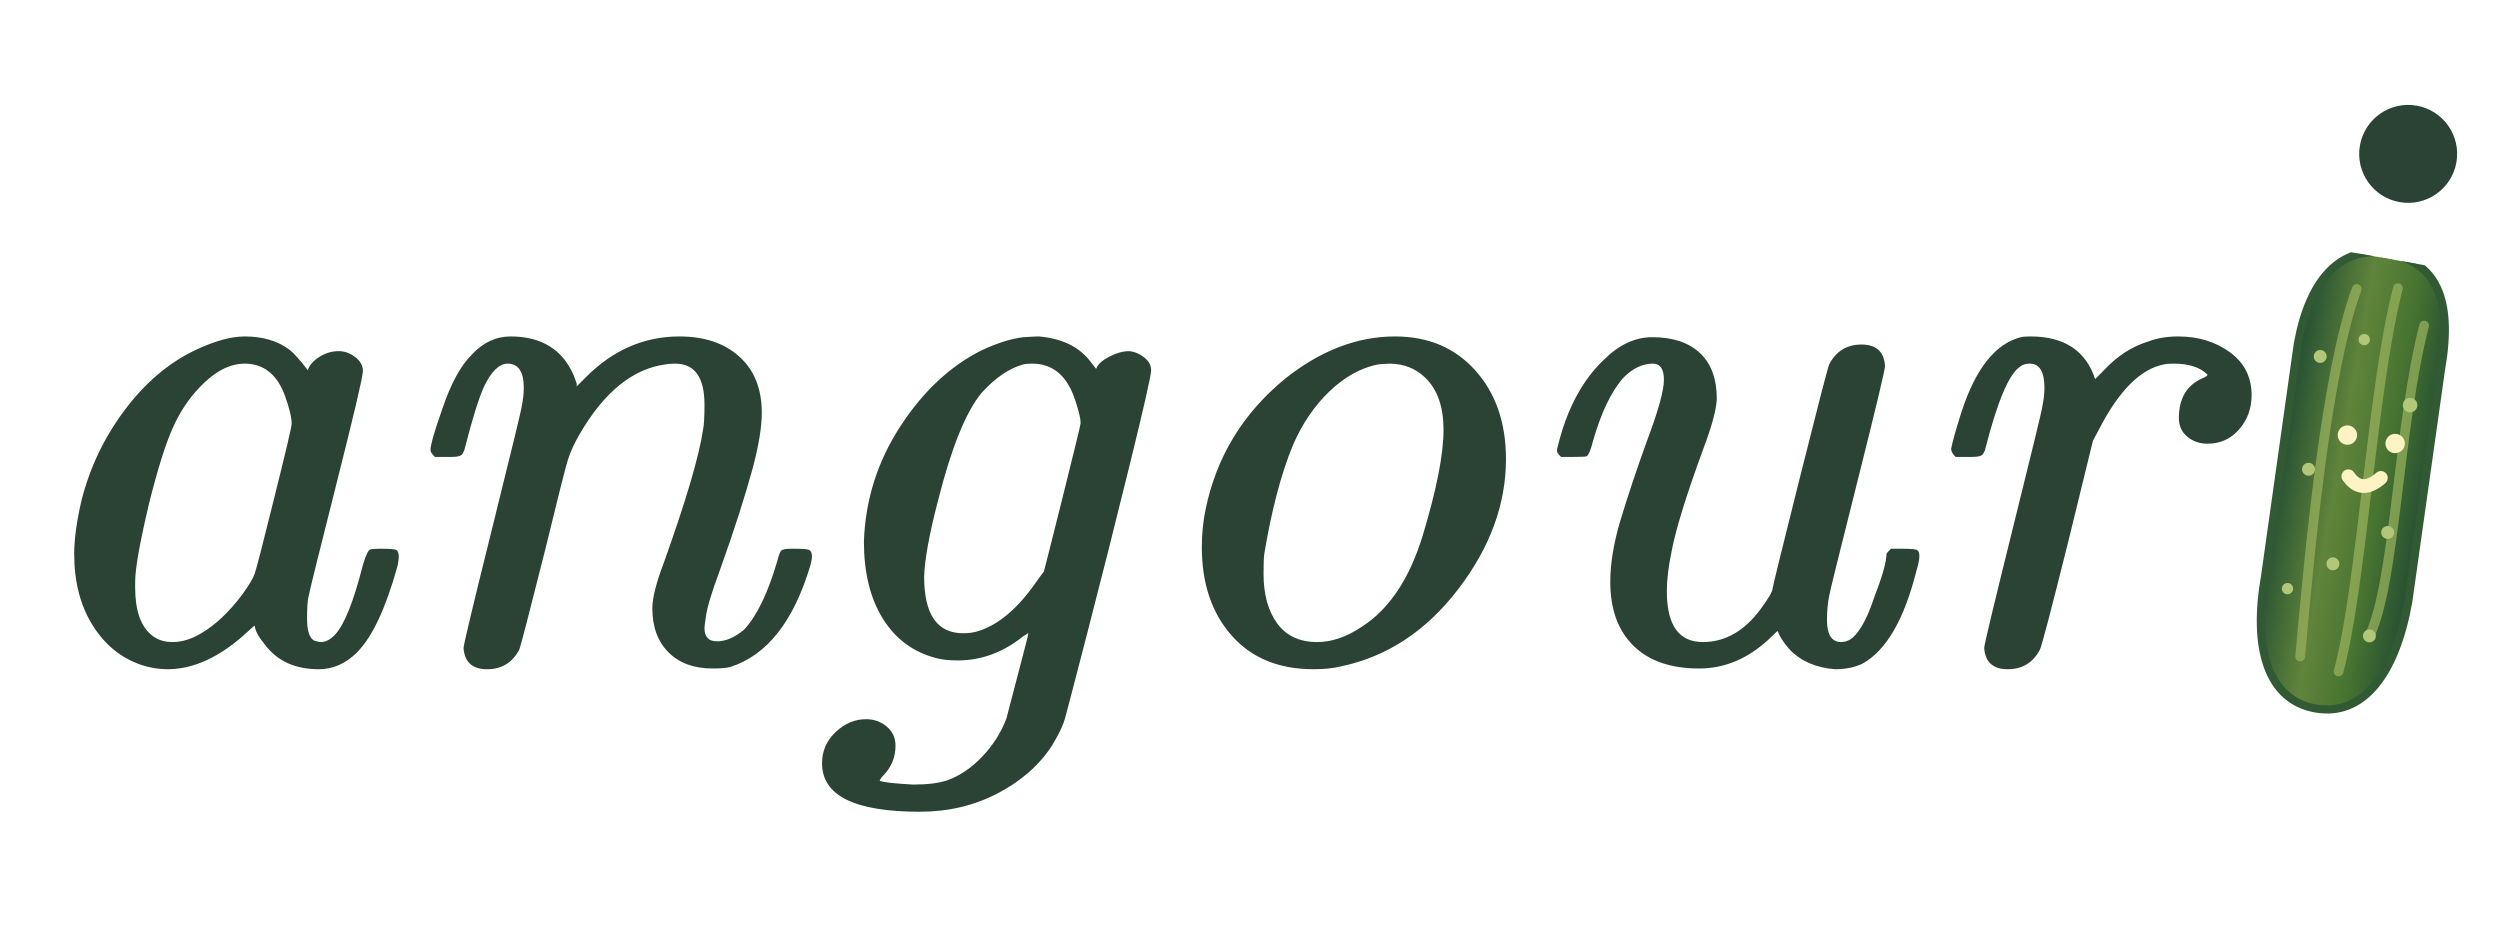
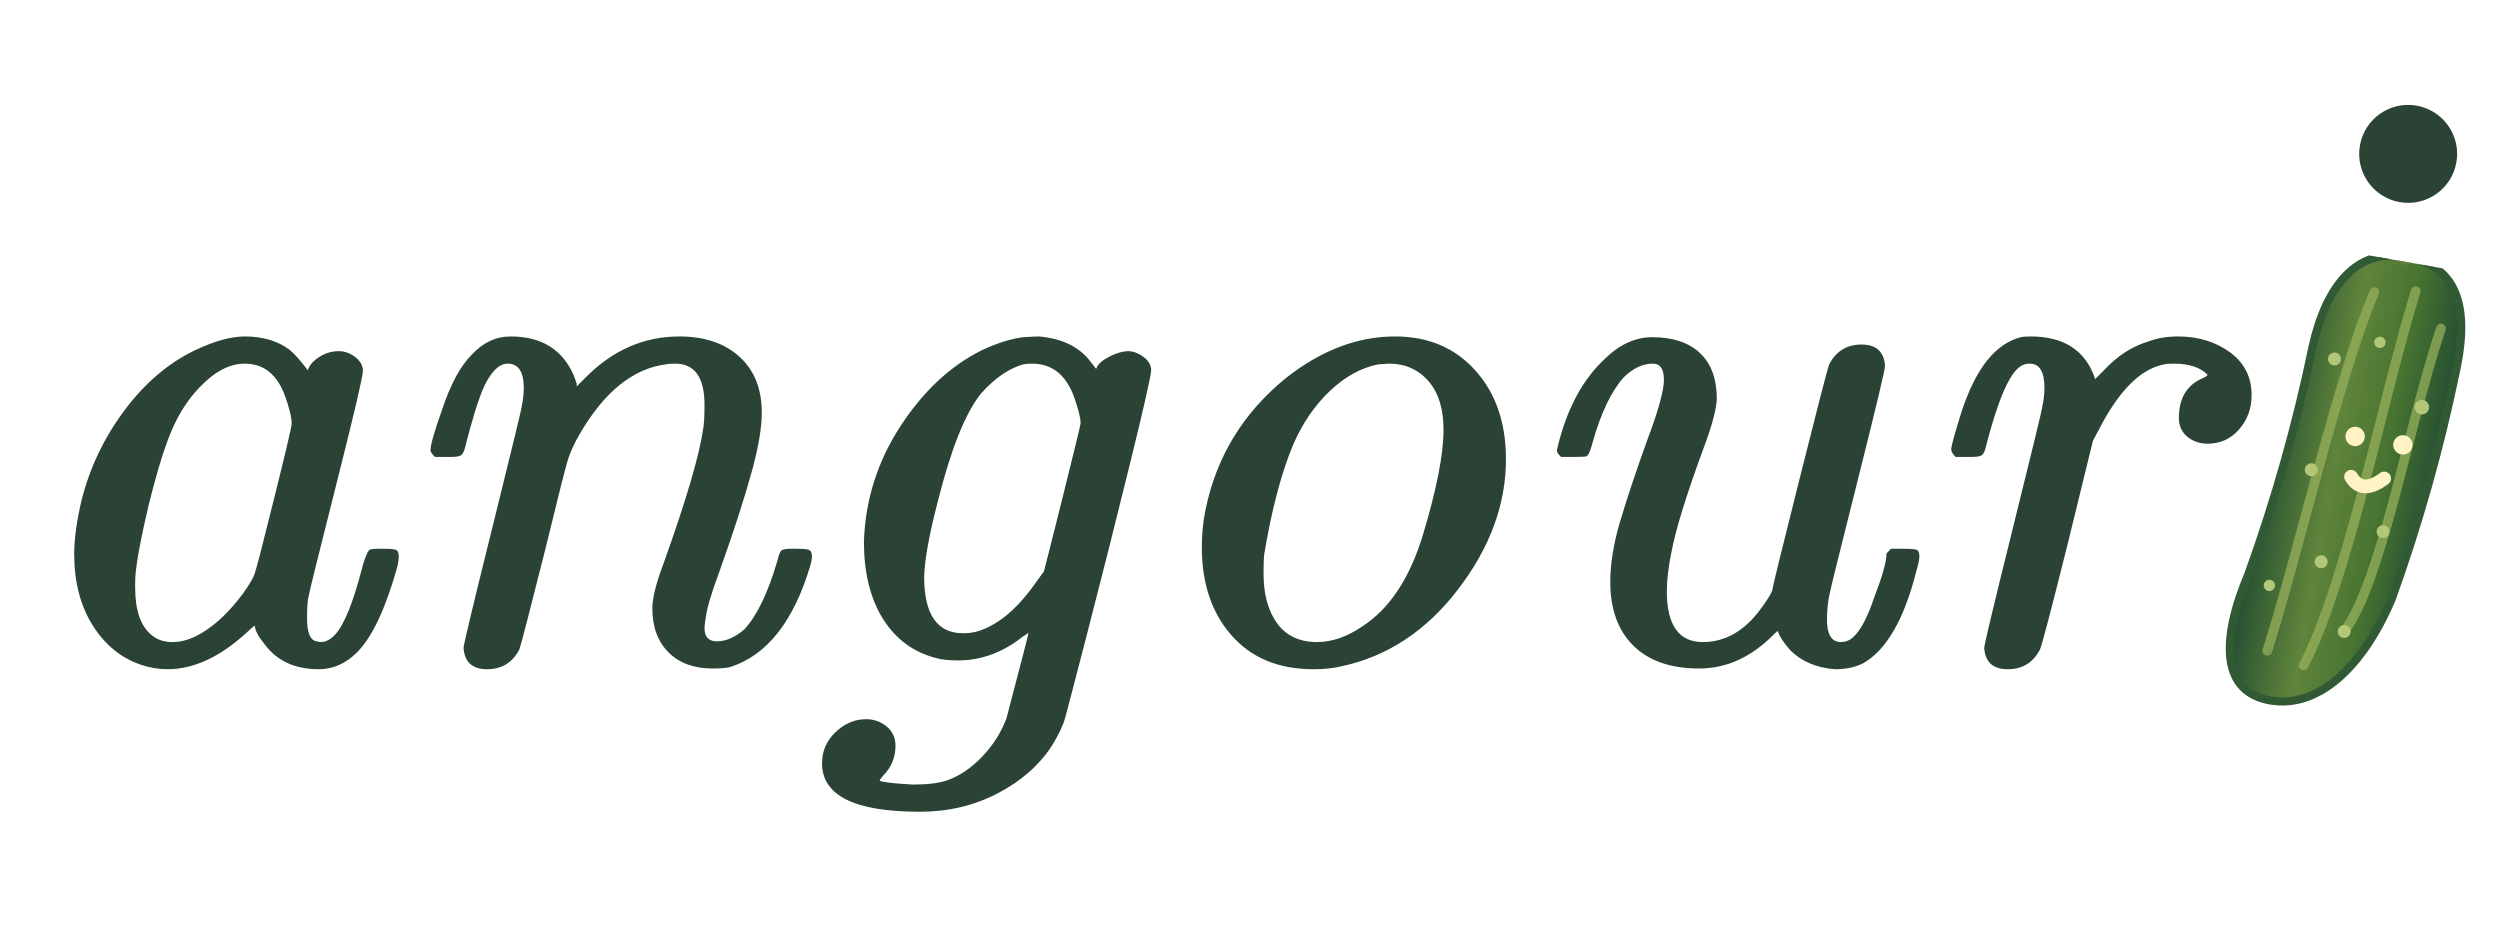
<svg xmlns="http://www.w3.org/2000/svg" viewBox="0 0 102.094 38" role="img" aria-labelledby="title">
  <defs>
    <clipPath id="logo-tip">
      <rect x="0" y="8.96" width="64" height="55.04" />
    </clipPath>
  </defs>
  <path d="M13.830 14.340Q14.190 14.340 14.505 14.580Q14.820 14.820 14.820 15.150Q14.820 15.480 13.755 19.695Q12.690 23.910 12.600 24.360Q12.540 24.600 12.540 25.260Q12.540 26.130 12.930 26.190Q13.320 26.310 13.680 25.920Q14.250 25.320 14.820 23.070Q15 22.470 15.120 22.440Q15.210 22.410 15.480 22.410L15.630 22.410Q16.140 22.410 16.200 22.470Q16.350 22.590 16.230 23.130Q15.510 25.710 14.580 26.640Q13.890 27.330 13.020 27.330Q11.580 27.330 10.830 26.340Q10.410 25.830 10.410 25.560L10.380 25.560Q10.350 25.590 10.260 25.665Q10.170 25.740 10.110 25.800Q8.460 27.330 6.840 27.330Q6.300 27.330 5.760 27.150Q4.530 26.730 3.780 25.530Q3.030 24.330 3.030 22.620Q3.030 21.720 3.330 20.430Q3.840 18.420 5.085 16.755Q6.330 15.090 7.950 14.310Q9.150 13.740 9.990 13.740Q11.100 13.740 11.820 14.280Q12.090 14.490 12.570 15.120Q12.660 14.820 13.035 14.580Q13.410 14.340 13.830 14.340M11.640 16.170Q11.160 14.850 9.990 14.850Q9.060 14.850 8.130 15.840Q7.470 16.530 7.035 17.520Q6.600 18.510 6.090 20.550Q5.520 22.950 5.520 23.760L5.520 24Q5.520 25.410 6.210 25.950Q6.540 26.220 7.050 26.220Q7.620 26.220 8.220 25.860Q9.090 25.350 9.900 24.270Q10.290 23.730 10.395 23.445Q10.500 23.160 11.160 20.490Q11.910 17.490 11.910 17.310Q11.910 16.920 11.640 16.170M28.770 16.530Q28.770 14.850 27.570 14.850Q27.330 14.850 27.180 14.880Q25.170 15.150 23.670 17.730Q23.340 18.300 23.190 18.780Q23.040 19.260 22.260 22.470Q21.300 26.280 21.210 26.520Q20.790 27.330 19.890 27.330Q18.990 27.330 18.930 26.460Q18.930 26.280 20.115 21.510Q21.300 16.740 21.300 16.620Q21.390 16.200 21.390 15.840Q21.390 14.850 20.730 14.850Q20.220 14.850 19.770 15.780Q19.440 16.500 18.960 18.390Q18.930 18.450 18.900 18.510Q18.840 18.660 18.450 18.660Q18.330 18.660 18.270 18.660L17.760 18.660Q17.580 18.480 17.580 18.390Q17.580 18.060 18.060 16.710Q18.570 15.180 19.260 14.490Q19.950 13.740 20.850 13.740Q22.740 13.740 23.430 15.330Q23.490 15.510 23.550 15.660L23.550 15.780L23.940 15.390Q25.590 13.740 27.750 13.740Q29.280 13.740 30.195 14.565Q31.110 15.390 31.110 16.860Q31.110 17.700 30.750 19.080Q30.270 20.850 29.400 23.280Q28.890 24.660 28.830 25.170Q28.770 25.530 28.770 25.650Q28.770 26.190 29.280 26.190Q29.820 26.190 30.390 25.710Q31.170 24.870 31.740 22.920Q31.830 22.560 31.905 22.485Q31.980 22.410 32.310 22.410L32.490 22.410Q33 22.410 33.060 22.470Q33.240 22.590 33.090 23.100Q32.070 26.520 29.820 27.240Q29.580 27.300 29.100 27.300Q27.960 27.300 27.300 26.640Q26.640 25.980 26.640 24.840Q26.640 24.210 27.120 22.950Q28.470 19.170 28.710 17.550Q28.770 17.280 28.770 16.530M35.370 29.370Q35.850 29.370 36.210 29.670Q36.570 29.970 36.570 30.450Q36.570 31.170 36.060 31.680Q35.880 31.890 35.940 31.890Q36.180 31.980 37.290 32.040Q38.190 32.040 38.700 31.860Q39.450 31.590 40.110 30.900Q40.770 30.210 41.100 29.340Q41.130 29.220 41.355 28.365Q41.580 27.510 41.790 26.700Q42 25.890 42 25.860L41.970 25.860Q41.940 25.890 41.895 25.920Q41.850 25.950 41.790 25.980Q40.560 26.970 39.120 26.970Q38.580 26.970 38.250 26.880Q36.840 26.520 36.060 25.275Q35.280 24.030 35.280 22.110Q35.370 19.560 36.765 17.415Q38.160 15.270 40.080 14.310Q41.040 13.860 41.790 13.770Q41.850 13.770 42.060 13.755Q42.270 13.740 42.420 13.740Q43.860 13.860 44.550 14.790L44.760 15.060Q44.790 15.030 44.790 15Q44.910 14.760 45.330 14.550Q45.750 14.340 46.110 14.340Q46.440 14.370 46.725 14.595Q47.010 14.820 47.010 15.120Q47.010 15.420 46.140 18.960Q45.270 22.500 44.400 25.860Q43.530 29.220 43.500 29.310Q43.380 29.760 42.960 30.450Q42.180 31.650 40.740 32.400Q39.300 33.150 37.560 33.150Q33.570 33.150 33.570 31.170Q33.570 30.420 34.125 29.895Q34.680 29.370 35.370 29.370M37.740 23.550Q37.740 25.860 39.330 25.860Q39.690 25.860 39.960 25.770Q41.190 25.380 42.300 23.790Q42.600 23.370 42.630 23.340Q42.660 23.250 43.395 20.310Q44.130 17.370 44.130 17.280Q44.130 17.010 43.920 16.380Q43.440 14.850 42.150 14.850Q41.910 14.850 41.790 14.880Q40.920 15.120 40.080 16.050Q39.120 17.220 38.310 20.430Q37.770 22.500 37.740 23.550M52.500 15.450Q54.660 13.740 56.970 13.740Q59.010 13.740 60.255 15.135Q61.500 16.530 61.500 18.750Q61.500 21.510 59.550 24.060Q57.600 26.610 54.780 27.210Q54.300 27.330 53.640 27.330Q51.510 27.330 50.295 25.950Q49.080 24.570 49.080 22.350Q49.080 21.540 49.230 20.820Q49.890 17.580 52.500 15.450M51.600 23.430Q51.600 24.690 52.155 25.455Q52.710 26.220 53.790 26.220Q54.690 26.220 55.620 25.590Q57.300 24.510 58.110 21.840Q58.950 19.050 58.950 17.550Q58.950 16.170 58.230 15.450Q57.630 14.850 56.730 14.850Q56.640 14.850 56.490 14.865Q56.340 14.880 56.280 14.880Q55.230 15.090 54.300 15.975Q53.370 16.860 52.800 18.180Q52.080 19.920 51.630 22.620Q51.600 22.860 51.600 23.430M69.390 27.300Q67.650 27.300 66.705 26.370Q65.760 25.440 65.760 23.760Q65.760 22.680 66.150 21.330Q66.630 19.740 67.260 18Q67.950 16.170 67.950 15.510Q67.950 14.850 67.500 14.850Q66.870 14.850 66.300 15.420Q65.550 16.260 65.040 18.060Q64.920 18.540 64.800 18.630Q64.770 18.660 64.230 18.660L63.750 18.660Q63.600 18.510 63.585 18.435Q63.570 18.360 63.690 17.940Q64.260 15.870 65.490 14.700Q66.420 13.770 67.470 13.770Q68.730 13.770 69.420 14.415Q70.110 15.060 70.110 16.290Q70.080 16.950 69.570 18.300Q68.490 21.240 68.250 22.590Q68.070 23.460 68.070 24.150Q68.070 26.220 69.540 26.220Q70.890 26.220 71.880 24.900Q72.390 24.210 72.390 24.030Q72.390 23.940 73.500 19.515Q74.610 15.090 74.700 14.880Q75.120 14.070 76.020 14.070Q76.920 14.070 76.980 14.940Q76.980 15.180 75.855 19.650Q74.730 24.120 74.700 24.330Q74.610 24.780 74.610 25.320Q74.610 26.190 75.150 26.220Q75.480 26.220 75.690 26.010Q76.140 25.590 76.530 24.420Q77.040 23.100 77.040 22.620Q77.040 22.590 77.220 22.410L77.730 22.410Q78.240 22.410 78.300 22.470Q78.480 22.590 78.270 23.280Q77.520 26.280 76.080 27.090Q75.600 27.330 74.940 27.330Q73.770 27.240 73.080 26.520Q72.690 26.070 72.600 25.770Q72.570 25.770 72.240 26.100Q70.950 27.300 69.390 27.300M80.370 18.660L79.860 18.660Q79.680 18.480 79.680 18.330Q79.740 17.970 80.100 16.830Q80.970 14.160 82.530 13.770Q82.650 13.740 82.920 13.740Q84.990 13.740 85.560 15.480L85.920 15.120Q86.730 14.250 87.720 13.950Q88.260 13.740 88.950 13.740Q90.180 13.740 91.065 14.385Q91.950 15.030 91.950 16.140Q91.950 16.950 91.440 17.535Q90.930 18.120 90.150 18.120Q89.670 18.120 89.325 17.835Q88.980 17.550 88.980 17.070Q88.980 15.870 89.940 15.450Q90.150 15.360 90.150 15.300Q89.700 14.850 88.770 14.850Q88.500 14.850 88.380 14.880Q86.940 15.150 85.710 17.550L85.470 18L84.450 22.170Q83.430 26.250 83.310 26.520Q82.890 27.330 81.990 27.330Q81.090 27.330 81.030 26.460Q81.030 26.280 82.215 21.510Q83.400 16.740 83.400 16.620Q83.490 16.200 83.490 15.840Q83.490 14.850 82.890 14.850Q82.650 14.850 82.500 14.970Q81.810 15.420 81.060 18.390Q81.030 18.450 81 18.510Q80.940 18.660 80.550 18.660Q80.430 18.660 80.370 18.660" fill="rgb(42, 67, 52)" />
  <g transform="translate(95.59375 19) matrix(0.984808, 0.173648, -0.173648, 0.984808, 0, 0) translate(-6.5 -16)">
    <g transform="translate(-5 4) scale(0.375 0.375)">
      <g clip-path="url(#logo-tip)">
        <defs>
          <linearGradient id="skin">
            <stop stop-color="#244f32" />
            <stop offset=".4" stop-color="#60843b" />
            <stop offset=".7" stop-color="#477431" />
            <stop offset="1" stop-color="#254f32" />
          </linearGradient>
        </defs>
-         <g transform="translate(22 4) scale(.88)">
-           <path d="M11 5C5 5 2 10 2 18L3 47C3 56 6 62 12 62s9-6 9-15l-1-29C20 9 17 5 11 5Z" fill="url(#skin)" stroke="#315934" />
-           <path d="M8 10C6 21 8 44 9 56M13 9c-1 13 2 37 1 48M17 13c-1 13 2 32 0 39" fill="none" stroke="#9bb45c" stroke-width="1.2" stroke-linecap="round" opacity=".7" />
+         <g transform="translate(24 4) scale(.88)">
+           <path data-body-frame="2 5 19 57" data-body-bend="-8" d="M11 5C5 5 1.94 10 1.58 18Q1.16 32.5-1.34 47C-3.4 56-2 62 4 62C10 62 14.6 56 16.66 47Q19.16 32.5 19.58 18C19.96 9 17 5 11 5Z" fill="url(#skin)" stroke="#315934" />
+           <path d="M7.94 10C5.37 21 4.25 44 2.6 56M12.96 9C11.29 22 10.86 46 7.34 57M16.84 13C14.91 26 15.06 45 11.56 52" fill="none" stroke="#9bb45c" stroke-width="1.2" stroke-linecap="round" opacity=".7" />
          <path d="M11 5 10 0m0 1c5-7 10-4 7-1" fill="none" stroke="#64813a" stroke-width="2" stroke-linecap="round" />
          <g fill="#b2c778">
-             <circle cx="5" cy="19" r=".8" />
-             <circle cx="10" cy="16" r=".7" />
-             <circle cx="17" cy="23" r=".9" />
-             <circle cx="6" cy="33" r=".8" />
-             <circle cx="17" cy="39" r=".8" />
-             <circle cx="11" cy="44" r=".8" />
-             <circle cx="6" cy="48" r=".7" />
-             <circle cx="17" cy="52" r=".8" />
+             <circle cx="4.52" cy="19" r=".8" />
+             <circle cx="9.7" cy="16" r=".7" />
+             <circle cx="16.2" cy="23" r=".9" />
+             <circle cx="4.07" cy="33" r=".8" />
+             <circle cx="14.15" cy="39" r=".8" />
+             <circle cx="7.25" cy="44" r=".8" />
+             <circle cx="1.45" cy="48" r=".7" />
+             <circle cx="11.56" cy="52" r=".8" />
          </g>
          <g fill="#fff3c6">
-             <circle cx="10" cy="28" r="1.2" />
-             <circle cx="16" cy="28" r="1.2" />
+             <circle cx="8.7" cy="28" r="1.2" />
+             <circle cx="14.7" cy="28" r="1.2" />
          </g>
-           <path d="M11 33q2 2 4-.5" fill="none" stroke="#fff3c6" stroke-width="1.7" stroke-linecap="round" />
+           <path d="M9.07 33Q10.78 35 13.14 32.5" fill="none" stroke="#fff3c6" stroke-width="1.7" stroke-linecap="round" />
        </g>
      </g>
    </g>
    <ellipse cx="7" cy="3" rx="2" ry="2" fill="rgb(42, 67, 52)" />
  </g>
</svg>
